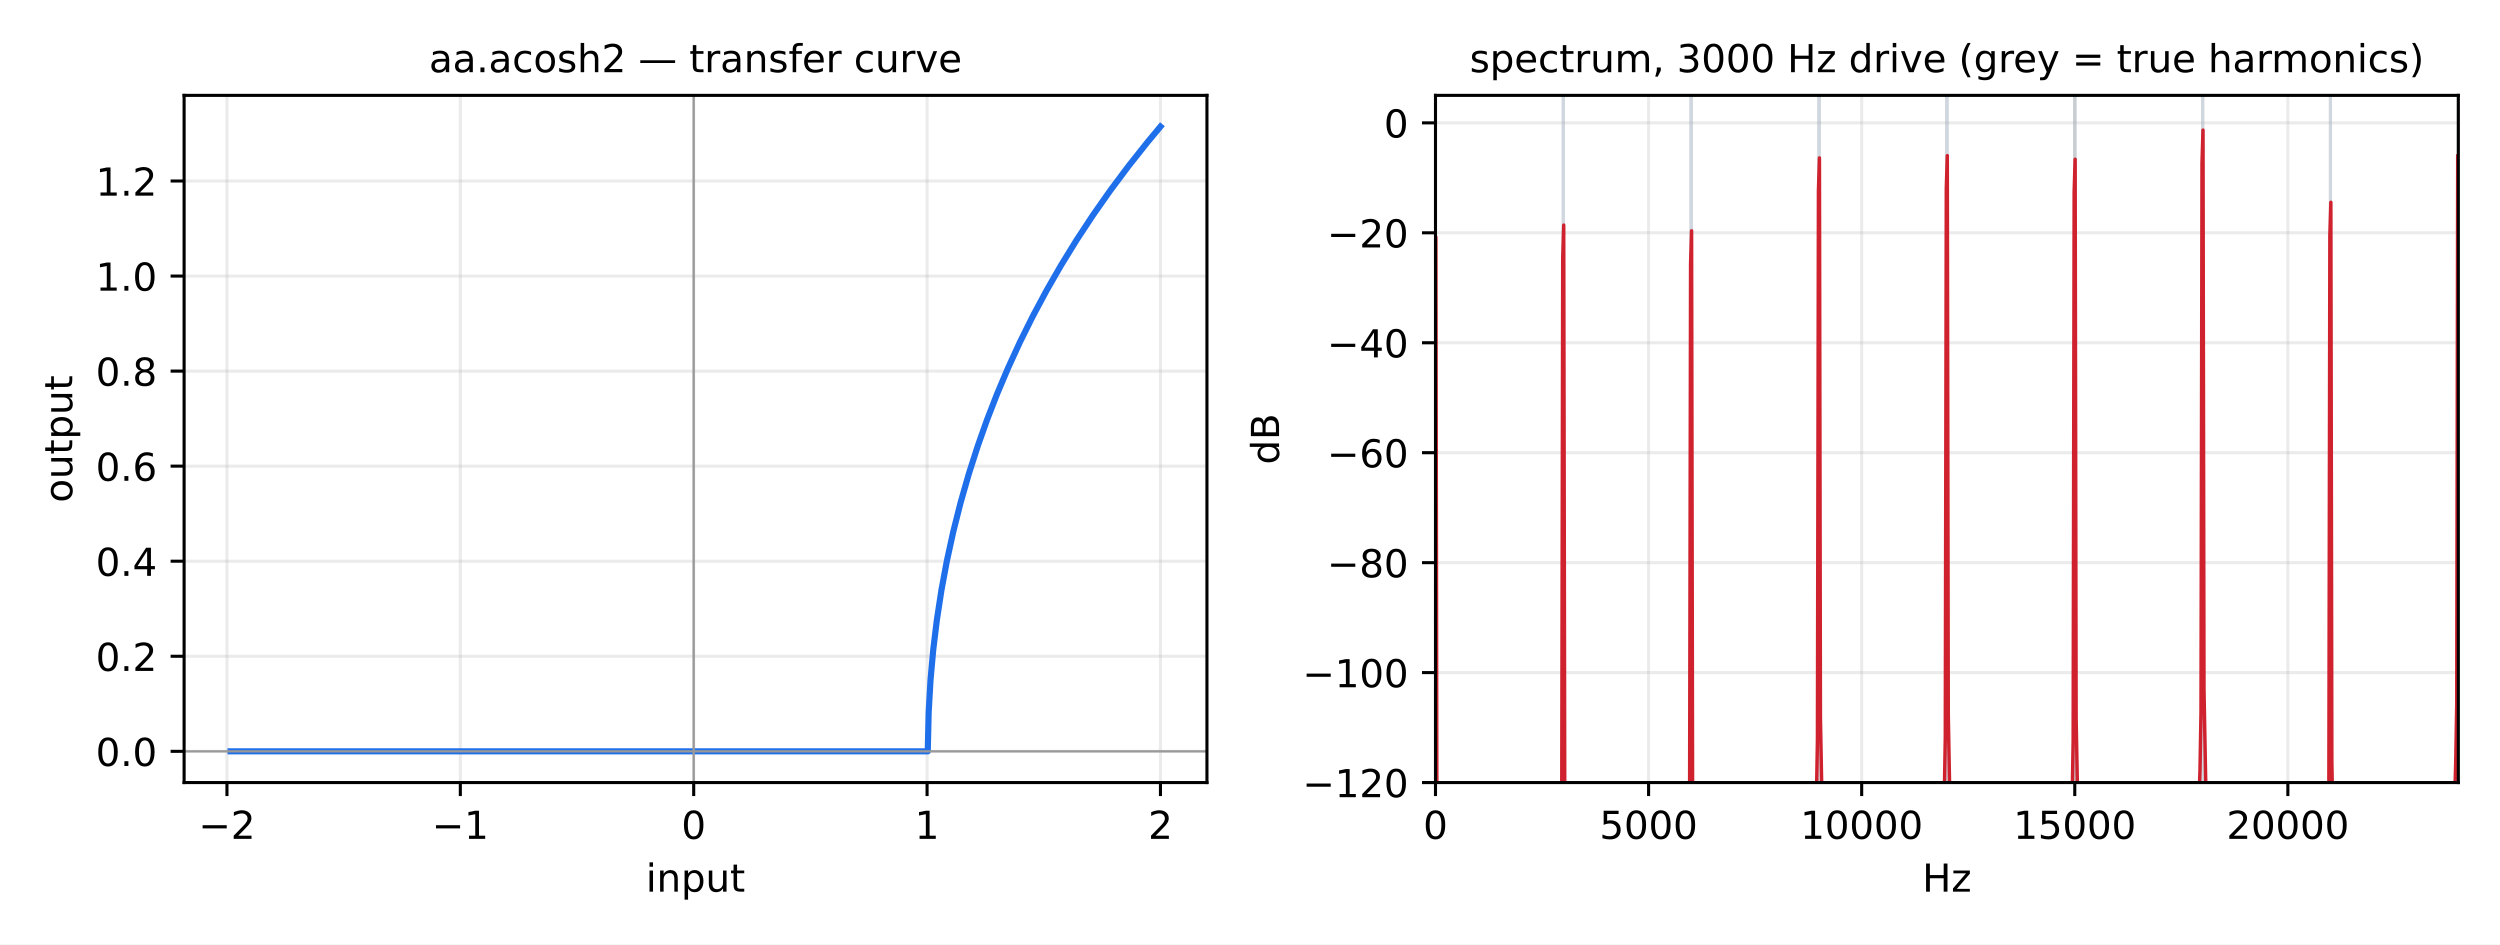
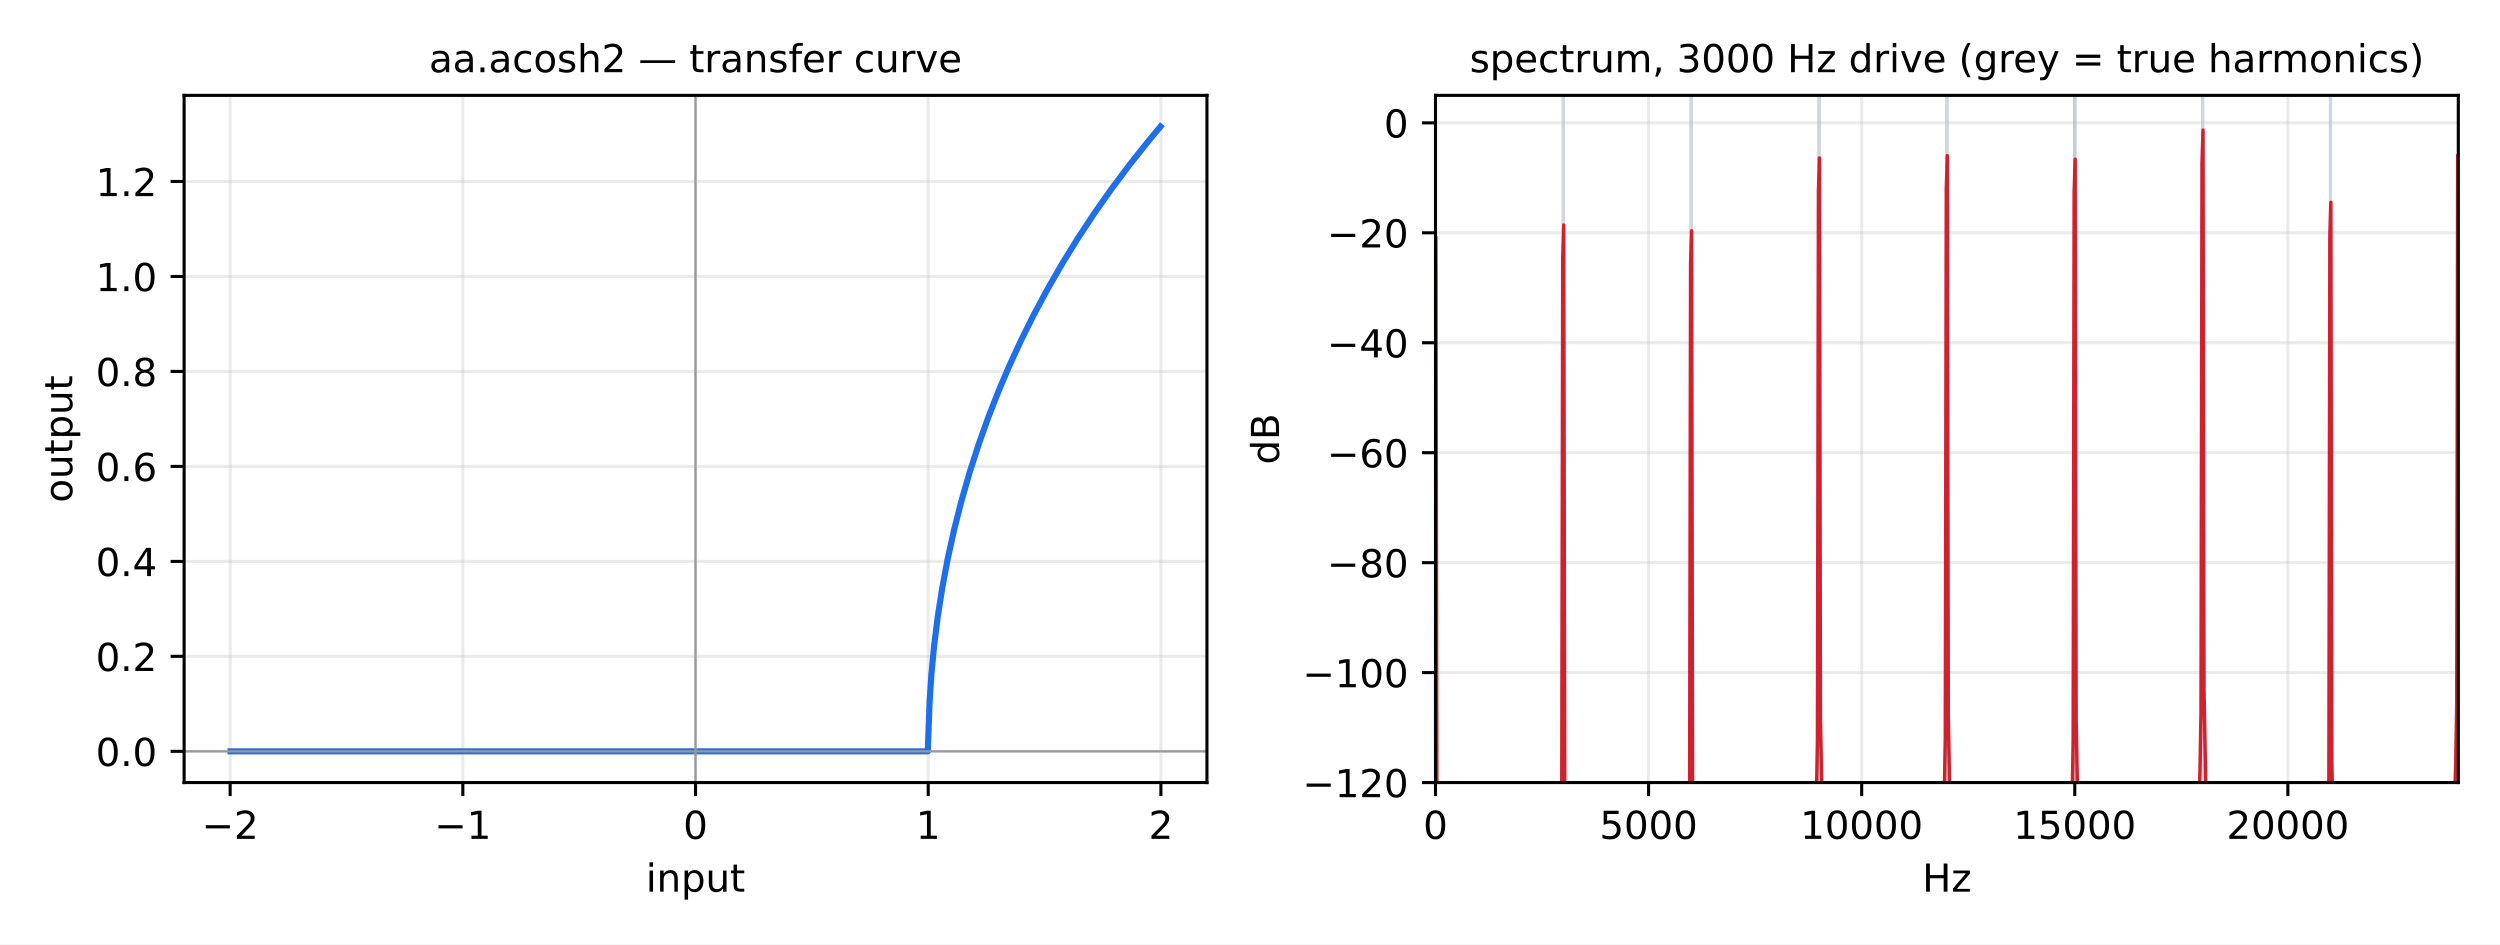
<svg xmlns="http://www.w3.org/2000/svg" xmlns:xlink="http://www.w3.org/1999/xlink" width="648pt" height="244.8pt" viewBox="0 0 648 244.8" version="1.1">
  <defs>
    <style type="text/css">*{stroke-linejoin: round; stroke-linecap: butt}</style>
  </defs>
  <g id="figure_1">
    <g id="patch_1">
      <path d="M 0 244.8  L 648 244.8  L 648 0  L 0 0  z " style="fill: #ffffff" />
    </g>
    <g id="axes_1">
      <g id="patch_2">
        <path d="M 47.72 202.84  L 312.84 202.84  L 312.84 24.72  L 47.72 24.72  z " style="fill: #ffffff" />
      </g>
      <g id="matplotlib.axis_1">
        <g id="xtick_1">
          <g id="line2d_1">
-             <path d="M 58.826 202.84  L 58.826 24.72  " clip-path="url(#pc93902f63e)" style="fill: none; stroke: #b0b0b0; stroke-opacity: 0.25; stroke-width: 0.8; stroke-linecap: square" />
+             <path d="M 59.653 202.84  L 59.653 24.72  " clip-path="url(#p7f37044f86)" style="fill: none; stroke: #b0b0b0; stroke-opacity: 0.25; stroke-width: 0.8; stroke-linecap: square" />
          </g>
          <g id="line2d_2">
            <defs>
-               <path id="mc4ead44c3d" d="M 0 0  L 0 3.5  " style="stroke: #000000; stroke-width: 0.8" />
+               <path id="m9b0799ef05" d="M 0 0  L 0 3.5  " style="stroke: #000000; stroke-width: 0.8" />
            </defs>
            <g>
-               <use xlink:href="#mc4ead44c3d" x="58.826" y="202.84" style="stroke: #000000; stroke-width: 0.8" />
+               <use xlink:href="#m9b0799ef05" x="59.653" y="202.84" style="stroke: #000000; stroke-width: 0.8" />
            </g>
          </g>
          <g id="text_1">
-             <text style="font: 10px 'DejaVu Sans', 'Bitstream Vera Sans', 'Computer Modern Sans Serif', 'Lucida Grande', 'Verdana', 'Geneva', 'Lucid', 'Arial', 'Helvetica', 'Avant Garde', sans-serif; text-anchor: middle" x="58.826" y="217.438" transform="rotate(-0 58.82574 217.4384)">−2</text>
+             <text style="font: 10px 'DejaVu Sans', 'Bitstream Vera Sans', 'Computer Modern Sans Serif', 'Lucida Grande', 'Verdana', 'Geneva', 'Lucid', 'Arial', 'Helvetica', 'Avant Garde', sans-serif; text-anchor: middle" x="59.653" y="217.438" transform="rotate(-0 59.65311 217.4384)">−2</text>
          </g>
        </g>
        <g id="xtick_2">
          <g id="line2d_3">
-             <path d="M 119.317 202.84  L 119.317 24.72  " clip-path="url(#pc93902f63e)" style="fill: none; stroke: #b0b0b0; stroke-opacity: 0.25; stroke-width: 0.8; stroke-linecap: square" />
+             <path d="M 119.967 202.84  L 119.967 24.72  " clip-path="url(#p7f37044f86)" style="fill: none; stroke: #b0b0b0; stroke-opacity: 0.25; stroke-width: 0.8; stroke-linecap: square" />
          </g>
          <g id="line2d_4">
            <g>
-               <use xlink:href="#mc4ead44c3d" x="119.317" y="202.84" style="stroke: #000000; stroke-width: 0.8" />
+               <use xlink:href="#m9b0799ef05" x="119.967" y="202.84" style="stroke: #000000; stroke-width: 0.8" />
            </g>
          </g>
          <g id="text_2">
-             <text style="font: 10px 'DejaVu Sans', 'Bitstream Vera Sans', 'Computer Modern Sans Serif', 'Lucida Grande', 'Verdana', 'Geneva', 'Lucid', 'Arial', 'Helvetica', 'Avant Garde', sans-serif; text-anchor: middle" x="119.317" y="217.438" transform="rotate(-0 119.3166 217.4384)">−1</text>
+             <text style="font: 10px 'DejaVu Sans', 'Bitstream Vera Sans', 'Computer Modern Sans Serif', 'Lucida Grande', 'Verdana', 'Geneva', 'Lucid', 'Arial', 'Helvetica', 'Avant Garde', sans-serif; text-anchor: middle" x="119.967" y="217.438" transform="rotate(-0 119.9666 217.4384)">−1</text>
          </g>
        </g>
        <g id="xtick_3">
          <g id="line2d_5">
-             <path d="M 179.807 202.84  L 179.807 24.72  " clip-path="url(#pc93902f63e)" style="fill: none; stroke: #b0b0b0; stroke-opacity: 0.25; stroke-width: 0.8; stroke-linecap: square" />
+             <path d="M 180.28 202.84  L 180.28 24.72  " clip-path="url(#p7f37044f86)" style="fill: none; stroke: #b0b0b0; stroke-opacity: 0.25; stroke-width: 0.8; stroke-linecap: square" />
          </g>
          <g id="line2d_6">
            <g>
-               <use xlink:href="#mc4ead44c3d" x="179.807" y="202.84" style="stroke: #000000; stroke-width: 0.8" />
+               <use xlink:href="#m9b0799ef05" x="180.28" y="202.84" style="stroke: #000000; stroke-width: 0.8" />
            </g>
          </g>
          <g id="text_3">
-             <text style="font: 10px 'DejaVu Sans', 'Bitstream Vera Sans', 'Computer Modern Sans Serif', 'Lucida Grande', 'Verdana', 'Geneva', 'Lucid', 'Arial', 'Helvetica', 'Avant Garde', sans-serif; text-anchor: middle" x="179.807" y="217.438" transform="rotate(-0 179.8074 217.4384)">0</text>
+             <text style="font: 10px 'DejaVu Sans', 'Bitstream Vera Sans', 'Computer Modern Sans Serif', 'Lucida Grande', 'Verdana', 'Geneva', 'Lucid', 'Arial', 'Helvetica', 'Avant Garde', sans-serif; text-anchor: middle" x="180.28" y="217.438" transform="rotate(-0 180.28 217.4384)">0</text>
          </g>
        </g>
        <g id="xtick_4">
          <g id="line2d_7">
-             <path d="M 240.298 202.84  L 240.298 24.72  " clip-path="url(#pc93902f63e)" style="fill: none; stroke: #b0b0b0; stroke-opacity: 0.25; stroke-width: 0.8; stroke-linecap: square" />
+             <path d="M 240.593 202.84  L 240.593 24.72  " clip-path="url(#p7f37044f86)" style="fill: none; stroke: #b0b0b0; stroke-opacity: 0.25; stroke-width: 0.8; stroke-linecap: square" />
          </g>
          <g id="line2d_8">
            <g>
-               <use xlink:href="#mc4ead44c3d" x="240.298" y="202.84" style="stroke: #000000; stroke-width: 0.8" />
+               <use xlink:href="#m9b0799ef05" x="240.593" y="202.84" style="stroke: #000000; stroke-width: 0.8" />
            </g>
          </g>
          <g id="text_4">
-             <text style="font: 10px 'DejaVu Sans', 'Bitstream Vera Sans', 'Computer Modern Sans Serif', 'Lucida Grande', 'Verdana', 'Geneva', 'Lucid', 'Arial', 'Helvetica', 'Avant Garde', sans-serif; text-anchor: middle" x="240.298" y="217.438" transform="rotate(-0 240.2983 217.4384)">1</text>
+             <text style="font: 10px 'DejaVu Sans', 'Bitstream Vera Sans', 'Computer Modern Sans Serif', 'Lucida Grande', 'Verdana', 'Geneva', 'Lucid', 'Arial', 'Helvetica', 'Avant Garde', sans-serif; text-anchor: middle" x="240.593" y="217.438" transform="rotate(-0 240.5934 217.4384)">1</text>
          </g>
        </g>
        <g id="xtick_5">
          <g id="line2d_9">
-             <path d="M 300.789 202.84  L 300.789 24.72  " clip-path="url(#pc93902f63e)" style="fill: none; stroke: #b0b0b0; stroke-opacity: 0.25; stroke-width: 0.8; stroke-linecap: square" />
+             <path d="M 300.907 202.84  L 300.907 24.72  " clip-path="url(#p7f37044f86)" style="fill: none; stroke: #b0b0b0; stroke-opacity: 0.25; stroke-width: 0.8; stroke-linecap: square" />
          </g>
          <g id="line2d_10">
            <g>
-               <use xlink:href="#mc4ead44c3d" x="300.789" y="202.84" style="stroke: #000000; stroke-width: 0.8" />
+               <use xlink:href="#m9b0799ef05" x="300.907" y="202.84" style="stroke: #000000; stroke-width: 0.8" />
            </g>
          </g>
          <g id="text_5">
-             <text style="font: 10px 'DejaVu Sans', 'Bitstream Vera Sans', 'Computer Modern Sans Serif', 'Lucida Grande', 'Verdana', 'Geneva', 'Lucid', 'Arial', 'Helvetica', 'Avant Garde', sans-serif; text-anchor: middle" x="300.789" y="217.438" transform="rotate(-0 300.7891 217.4384)">2</text>
+             <text style="font: 10px 'DejaVu Sans', 'Bitstream Vera Sans', 'Computer Modern Sans Serif', 'Lucida Grande', 'Verdana', 'Geneva', 'Lucid', 'Arial', 'Helvetica', 'Avant Garde', sans-serif; text-anchor: middle" x="300.907" y="217.438" transform="rotate(-0 300.9069 217.4384)">2</text>
          </g>
        </g>
        <g id="text_6">
          <text style="font: 10px 'DejaVu Sans', 'Bitstream Vera Sans', 'Computer Modern Sans Serif', 'Lucida Grande', 'Verdana', 'Geneva', 'Lucid', 'Arial', 'Helvetica', 'Avant Garde', sans-serif; text-anchor: middle" x="180.28" y="231.117" transform="rotate(-0 180.28 231.1166)">input</text>
        </g>
      </g>
      <g id="matplotlib.axis_2">
        <g id="ytick_1">
          <g id="line2d_11">
-             <path d="M 47.72 194.744  L 312.84 194.744  " clip-path="url(#pc93902f63e)" style="fill: none; stroke: #b0b0b0; stroke-opacity: 0.25; stroke-width: 0.8; stroke-linecap: square" />
+             <path d="M 47.72 194.744  L 312.84 194.744  " clip-path="url(#p7f37044f86)" style="fill: none; stroke: #b0b0b0; stroke-opacity: 0.25; stroke-width: 0.8; stroke-linecap: square" />
          </g>
          <g id="line2d_12">
            <defs>
-               <path id="ma7a5196df1" d="M 0 0  L -3.5 0  " style="stroke: #000000; stroke-width: 0.8" />
+               <path id="m6f7f1fe093" d="M 0 0  L -3.5 0  " style="stroke: #000000; stroke-width: 0.8" />
            </defs>
            <g>
-               <use xlink:href="#ma7a5196df1" x="47.72" y="194.744" style="stroke: #000000; stroke-width: 0.8" />
+               <use xlink:href="#m6f7f1fe093" x="47.72" y="194.744" style="stroke: #000000; stroke-width: 0.8" />
            </g>
          </g>
          <g id="text_7">
            <text style="font: 10px 'DejaVu Sans', 'Bitstream Vera Sans', 'Computer Modern Sans Serif', 'Lucida Grande', 'Verdana', 'Geneva', 'Lucid', 'Arial', 'Helvetica', 'Avant Garde', sans-serif; text-anchor: end" x="40.72" y="198.543" transform="rotate(-0 40.72 198.5429)">0.0</text>
          </g>
        </g>
        <g id="ytick_2">
          <g id="line2d_13">
-             <path d="M 47.72 170.105  L 312.84 170.105  " clip-path="url(#pc93902f63e)" style="fill: none; stroke: #b0b0b0; stroke-opacity: 0.25; stroke-width: 0.8; stroke-linecap: square" />
+             <path d="M 47.72 170.126  L 312.84 170.126  " clip-path="url(#p7f37044f86)" style="fill: none; stroke: #b0b0b0; stroke-opacity: 0.25; stroke-width: 0.8; stroke-linecap: square" />
          </g>
          <g id="line2d_14">
            <g>
-               <use xlink:href="#ma7a5196df1" x="47.72" y="170.105" style="stroke: #000000; stroke-width: 0.8" />
+               <use xlink:href="#m6f7f1fe093" x="47.72" y="170.126" style="stroke: #000000; stroke-width: 0.8" />
            </g>
          </g>
          <g id="text_8">
-             <text style="font: 10px 'DejaVu Sans', 'Bitstream Vera Sans', 'Computer Modern Sans Serif', 'Lucida Grande', 'Verdana', 'Geneva', 'Lucid', 'Arial', 'Helvetica', 'Avant Garde', sans-serif; text-anchor: end" x="40.72" y="173.904" transform="rotate(-0 40.72 173.9042)">0.2</text>
+             <text style="font: 10px 'DejaVu Sans', 'Bitstream Vera Sans', 'Computer Modern Sans Serif', 'Lucida Grande', 'Verdana', 'Geneva', 'Lucid', 'Arial', 'Helvetica', 'Avant Garde', sans-serif; text-anchor: end" x="40.72" y="173.925" transform="rotate(-0 40.72 173.9254)">0.2</text>
          </g>
        </g>
        <g id="ytick_3">
          <g id="line2d_15">
-             <path d="M 47.72 145.466  L 312.84 145.466  " clip-path="url(#pc93902f63e)" style="fill: none; stroke: #b0b0b0; stroke-opacity: 0.25; stroke-width: 0.8; stroke-linecap: square" />
+             <path d="M 47.72 145.509  L 312.84 145.509  " clip-path="url(#p7f37044f86)" style="fill: none; stroke: #b0b0b0; stroke-opacity: 0.25; stroke-width: 0.8; stroke-linecap: square" />
          </g>
          <g id="line2d_16">
            <g>
-               <use xlink:href="#ma7a5196df1" x="47.72" y="145.466" style="stroke: #000000; stroke-width: 0.8" />
+               <use xlink:href="#m6f7f1fe093" x="47.72" y="145.509" style="stroke: #000000; stroke-width: 0.8" />
            </g>
          </g>
          <g id="text_9">
-             <text style="font: 10px 'DejaVu Sans', 'Bitstream Vera Sans', 'Computer Modern Sans Serif', 'Lucida Grande', 'Verdana', 'Geneva', 'Lucid', 'Arial', 'Helvetica', 'Avant Garde', sans-serif; text-anchor: end" x="40.72" y="149.266" transform="rotate(-0 40.72 149.2656)">0.4</text>
+             <text style="font: 10px 'DejaVu Sans', 'Bitstream Vera Sans', 'Computer Modern Sans Serif', 'Lucida Grande', 'Verdana', 'Geneva', 'Lucid', 'Arial', 'Helvetica', 'Avant Garde', sans-serif; text-anchor: end" x="40.72" y="149.308" transform="rotate(-0 40.72 149.3079)">0.4</text>
          </g>
        </g>
        <g id="ytick_4">
          <g id="line2d_17">
-             <path d="M 47.72 120.828  L 312.84 120.828  " clip-path="url(#pc93902f63e)" style="fill: none; stroke: #b0b0b0; stroke-opacity: 0.25; stroke-width: 0.8; stroke-linecap: square" />
+             <path d="M 47.72 120.891  L 312.84 120.891  " clip-path="url(#p7f37044f86)" style="fill: none; stroke: #b0b0b0; stroke-opacity: 0.25; stroke-width: 0.8; stroke-linecap: square" />
          </g>
          <g id="line2d_18">
            <g>
-               <use xlink:href="#ma7a5196df1" x="47.72" y="120.828" style="stroke: #000000; stroke-width: 0.8" />
+               <use xlink:href="#m6f7f1fe093" x="47.72" y="120.891" style="stroke: #000000; stroke-width: 0.8" />
            </g>
          </g>
          <g id="text_10">
-             <text style="font: 10px 'DejaVu Sans', 'Bitstream Vera Sans', 'Computer Modern Sans Serif', 'Lucida Grande', 'Verdana', 'Geneva', 'Lucid', 'Arial', 'Helvetica', 'Avant Garde', sans-serif; text-anchor: end" x="40.72" y="124.627" transform="rotate(-0 40.72 124.6269)">0.6</text>
+             <text style="font: 10px 'DejaVu Sans', 'Bitstream Vera Sans', 'Computer Modern Sans Serif', 'Lucida Grande', 'Verdana', 'Geneva', 'Lucid', 'Arial', 'Helvetica', 'Avant Garde', sans-serif; text-anchor: end" x="40.72" y="124.69" transform="rotate(-0 40.72 124.6904)">0.6</text>
          </g>
        </g>
        <g id="ytick_5">
          <g id="line2d_19">
-             <path d="M 47.72 96.189  L 312.84 96.189  " clip-path="url(#pc93902f63e)" style="fill: none; stroke: #b0b0b0; stroke-opacity: 0.25; stroke-width: 0.8; stroke-linecap: square" />
+             <path d="M 47.72 96.274  L 312.84 96.274  " clip-path="url(#p7f37044f86)" style="fill: none; stroke: #b0b0b0; stroke-opacity: 0.25; stroke-width: 0.8; stroke-linecap: square" />
          </g>
          <g id="line2d_20">
            <g>
-               <use xlink:href="#ma7a5196df1" x="47.72" y="96.189" style="stroke: #000000; stroke-width: 0.8" />
+               <use xlink:href="#m6f7f1fe093" x="47.72" y="96.274" style="stroke: #000000; stroke-width: 0.8" />
            </g>
          </g>
          <g id="text_11">
-             <text style="font: 10px 'DejaVu Sans', 'Bitstream Vera Sans', 'Computer Modern Sans Serif', 'Lucida Grande', 'Verdana', 'Geneva', 'Lucid', 'Arial', 'Helvetica', 'Avant Garde', sans-serif; text-anchor: end" x="40.72" y="99.988" transform="rotate(-0 40.72 99.98827)">0.8</text>
+             <text style="font: 10px 'DejaVu Sans', 'Bitstream Vera Sans', 'Computer Modern Sans Serif', 'Lucida Grande', 'Verdana', 'Geneva', 'Lucid', 'Arial', 'Helvetica', 'Avant Garde', sans-serif; text-anchor: end" x="40.72" y="100.073" transform="rotate(-0 40.72 100.0729)">0.8</text>
          </g>
        </g>
        <g id="ytick_6">
          <g id="line2d_21">
-             <path d="M 47.72 71.55  L 312.84 71.55  " clip-path="url(#pc93902f63e)" style="fill: none; stroke: #b0b0b0; stroke-opacity: 0.25; stroke-width: 0.8; stroke-linecap: square" />
+             <path d="M 47.72 71.656  L 312.84 71.656  " clip-path="url(#p7f37044f86)" style="fill: none; stroke: #b0b0b0; stroke-opacity: 0.25; stroke-width: 0.8; stroke-linecap: square" />
          </g>
          <g id="line2d_22">
            <g>
-               <use xlink:href="#ma7a5196df1" x="47.72" y="71.55" style="stroke: #000000; stroke-width: 0.8" />
+               <use xlink:href="#m6f7f1fe093" x="47.72" y="71.656" style="stroke: #000000; stroke-width: 0.8" />
            </g>
          </g>
          <g id="text_12">
-             <text style="font: 10px 'DejaVu Sans', 'Bitstream Vera Sans', 'Computer Modern Sans Serif', 'Lucida Grande', 'Verdana', 'Geneva', 'Lucid', 'Arial', 'Helvetica', 'Avant Garde', sans-serif; text-anchor: end" x="40.72" y="75.35" transform="rotate(-0 40.72 75.34963)">1.0</text>
+             <text style="font: 10px 'DejaVu Sans', 'Bitstream Vera Sans', 'Computer Modern Sans Serif', 'Lucida Grande', 'Verdana', 'Geneva', 'Lucid', 'Arial', 'Helvetica', 'Avant Garde', sans-serif; text-anchor: end" x="40.72" y="75.455" transform="rotate(-0 40.72 75.45547)">1.0</text>
          </g>
        </g>
        <g id="ytick_7">
          <g id="line2d_23">
-             <path d="M 47.72 46.912  L 312.84 46.912  " clip-path="url(#pc93902f63e)" style="fill: none; stroke: #b0b0b0; stroke-opacity: 0.25; stroke-width: 0.8; stroke-linecap: square" />
+             <path d="M 47.72 47.039  L 312.84 47.039  " clip-path="url(#p7f37044f86)" style="fill: none; stroke: #b0b0b0; stroke-opacity: 0.25; stroke-width: 0.8; stroke-linecap: square" />
          </g>
          <g id="line2d_24">
            <g>
-               <use xlink:href="#ma7a5196df1" x="47.72" y="46.912" style="stroke: #000000; stroke-width: 0.8" />
+               <use xlink:href="#m6f7f1fe093" x="47.72" y="47.039" style="stroke: #000000; stroke-width: 0.8" />
            </g>
          </g>
          <g id="text_13">
-             <text style="font: 10px 'DejaVu Sans', 'Bitstream Vera Sans', 'Computer Modern Sans Serif', 'Lucida Grande', 'Verdana', 'Geneva', 'Lucid', 'Arial', 'Helvetica', 'Avant Garde', sans-serif; text-anchor: end" x="40.72" y="50.711" transform="rotate(-0 40.72 50.71098)">1.2</text>
+             <text style="font: 10px 'DejaVu Sans', 'Bitstream Vera Sans', 'Computer Modern Sans Serif', 'Lucida Grande', 'Verdana', 'Geneva', 'Lucid', 'Arial', 'Helvetica', 'Avant Garde', sans-serif; text-anchor: end" x="40.72" y="50.838" transform="rotate(-0 40.72 50.83799)">1.2</text>
          </g>
        </g>
        <g id="text_14">
          <text style="font: 10px 'DejaVu Sans', 'Bitstream Vera Sans', 'Computer Modern Sans Serif', 'Lucida Grande', 'Verdana', 'Geneva', 'Lucid', 'Arial', 'Helvetica', 'Avant Garde', sans-serif; text-anchor: middle" x="18.737" y="113.78" transform="rotate(-90 18.73719 113.78)">output</text>
        </g>
      </g>
      <g id="line2d_25">
-         <path d="M 59.771 194.744  L 240.475 194.744  L 240.712 184.564  L 241.185 176.298  L 241.895 168.401  L 242.841 160.635  L 244.023 152.948  L 245.442 145.325  L 247.098 137.763  L 248.99 130.263  L 251.119 122.826  L 253.484 115.457  L 255.849 108.793  L 258.451 102.094  L 261.29 95.385  L 264.364 88.686  L 267.676 82.012  L 271.224 75.376  L 275.008 68.788  L 279.029 62.255  L 283.286 55.785  L 287.78 49.381  L 292.511 43.049  L 297.478 36.791  L 300.789 32.816  L 300.789 32.816  " clip-path="url(#pc93902f63e)" style="fill: none; stroke: #1f6feb; stroke-width: 1.6; stroke-linecap: square" />
+         <path d="M 59.771 194.744  L 240.476 194.744  L 240.947 181.993  L 241.418 174.779  L 242.125 167.331  L 243.067 159.818  L 244.245 152.295  L 245.659 144.788  L 247.308 137.313  L 249.193 129.881  L 251.313 122.5  L 253.669 115.177  L 256.261 107.919  L 258.852 101.304  L 261.68 94.67  L 264.742 88.037  L 268.041 81.423  L 271.575 74.841  L 275.344 68.302  L 279.35 61.814  L 283.59 55.384  L 288.067 49.018  L 292.779 42.72  L 297.726 36.494  L 300.789 32.816  L 300.789 32.816  " clip-path="url(#p7f37044f86)" style="fill: none; stroke: #1f6feb; stroke-width: 1.6; stroke-linecap: square" />
      </g>
      <g id="line2d_26">
-         <path d="M 47.72 194.744  L 312.84 194.744  " clip-path="url(#pc93902f63e)" style="fill: none; stroke: #999999; stroke-width: 0.6; stroke-linecap: square" />
+         <path d="M 47.72 194.744  L 312.84 194.744  " clip-path="url(#p7f37044f86)" style="fill: none; stroke: #999999; stroke-width: 0.6; stroke-linecap: square" />
      </g>
      <g id="line2d_27">
-         <path d="M 179.807 202.84  L 179.807 24.72  " clip-path="url(#pc93902f63e)" style="fill: none; stroke: #999999; stroke-width: 0.6; stroke-linecap: square" />
+         <path d="M 180.28 202.84  L 180.28 24.72  " clip-path="url(#p7f37044f86)" style="fill: none; stroke: #999999; stroke-width: 0.6; stroke-linecap: square" />
      </g>
      <g id="patch_3">
        <path d="M 47.72 202.84  L 47.72 24.72  " style="fill: none; stroke: #000000; stroke-width: 0.8; stroke-linejoin: miter; stroke-linecap: square" />
      </g>
      <g id="patch_4">
        <path d="M 312.84 202.84  L 312.84 24.72  " style="fill: none; stroke: #000000; stroke-width: 0.8; stroke-linejoin: miter; stroke-linecap: square" />
      </g>
      <g id="patch_5">
        <path d="M 47.72 202.84  L 312.84 202.84  " style="fill: none; stroke: #000000; stroke-width: 0.8; stroke-linejoin: miter; stroke-linecap: square" />
      </g>
      <g id="patch_6">
        <path d="M 47.72 24.72  L 312.84 24.72  " style="fill: none; stroke: #000000; stroke-width: 0.8; stroke-linejoin: miter; stroke-linecap: square" />
      </g>
      <g id="text_15">
        <text style="font: 10px 'DejaVu Sans', 'Bitstream Vera Sans', 'Computer Modern Sans Serif', 'Lucida Grande', 'Verdana', 'Geneva', 'Lucid', 'Arial', 'Helvetica', 'Avant Garde', sans-serif; text-anchor: middle" x="180.28" y="18.72" transform="rotate(-0 180.28 18.72)">aa.acosh2 — transfer curve</text>
      </g>
    </g>
    <g id="axes_2">
      <g id="patch_7">
        <path d="M 372.08 202.84  L 637.2 202.84  L 637.2 24.72  L 372.08 24.72  z " style="fill: #ffffff" />
      </g>
      <g id="line2d_28">
-         <path d="M 405.22 202.84  L 405.22 24.72  " clip-path="url(#p3b2825b420)" style="fill: none; stroke: #d0d7de; stroke-width: 0.8; stroke-linecap: square" />
+         <path d="M 405.22 202.84  L 405.22 24.72  " clip-path="url(#pcc342da2fd)" style="fill: none; stroke: #d0d7de; stroke-width: 0.8; stroke-linecap: square" />
      </g>
      <g id="line2d_29">
-         <path d="M 438.36 202.84  L 438.36 24.72  " clip-path="url(#p3b2825b420)" style="fill: none; stroke: #d0d7de; stroke-width: 0.8; stroke-linecap: square" />
+         <path d="M 438.36 202.84  L 438.36 24.72  " clip-path="url(#pcc342da2fd)" style="fill: none; stroke: #d0d7de; stroke-width: 0.8; stroke-linecap: square" />
      </g>
      <g id="line2d_30">
-         <path d="M 471.5 202.84  L 471.5 24.72  " clip-path="url(#p3b2825b420)" style="fill: none; stroke: #d0d7de; stroke-width: 0.8; stroke-linecap: square" />
+         <path d="M 471.5 202.84  L 471.5 24.72  " clip-path="url(#pcc342da2fd)" style="fill: none; stroke: #d0d7de; stroke-width: 0.8; stroke-linecap: square" />
      </g>
      <g id="line2d_31">
-         <path d="M 504.64 202.84  L 504.64 24.72  " clip-path="url(#p3b2825b420)" style="fill: none; stroke: #d0d7de; stroke-width: 0.8; stroke-linecap: square" />
+         <path d="M 504.64 202.84  L 504.64 24.72  " clip-path="url(#pcc342da2fd)" style="fill: none; stroke: #d0d7de; stroke-width: 0.8; stroke-linecap: square" />
      </g>
      <g id="line2d_32">
-         <path d="M 537.78 202.84  L 537.78 24.72  " clip-path="url(#p3b2825b420)" style="fill: none; stroke: #d0d7de; stroke-width: 0.8; stroke-linecap: square" />
+         <path d="M 537.78 202.84  L 537.78 24.72  " clip-path="url(#pcc342da2fd)" style="fill: none; stroke: #d0d7de; stroke-width: 0.8; stroke-linecap: square" />
      </g>
      <g id="line2d_33">
-         <path d="M 570.92 202.84  L 570.92 24.72  " clip-path="url(#p3b2825b420)" style="fill: none; stroke: #d0d7de; stroke-width: 0.8; stroke-linecap: square" />
+         <path d="M 570.92 202.84  L 570.92 24.72  " clip-path="url(#pcc342da2fd)" style="fill: none; stroke: #d0d7de; stroke-width: 0.8; stroke-linecap: square" />
      </g>
      <g id="line2d_34">
-         <path d="M 604.06 202.84  L 604.06 24.72  " clip-path="url(#p3b2825b420)" style="fill: none; stroke: #d0d7de; stroke-width: 0.8; stroke-linecap: square" />
+         <path d="M 604.06 202.84  L 604.06 24.72  " clip-path="url(#pcc342da2fd)" style="fill: none; stroke: #d0d7de; stroke-width: 0.8; stroke-linecap: square" />
      </g>
      <g id="line2d_35">
-         <path d="M 637.2 202.84  L 637.2 24.72  " clip-path="url(#p3b2825b420)" style="fill: none; stroke: #d0d7de; stroke-width: 0.8; stroke-linecap: square" />
+         <path d="M 637.2 202.84  L 637.2 24.72  " clip-path="url(#pcc342da2fd)" style="fill: none; stroke: #d0d7de; stroke-width: 0.8; stroke-linecap: square" />
      </g>
      <g id="line2d_36">
-         <path d="M 604.06 202.84  L 604.06 24.72  " clip-path="url(#p3b2825b420)" style="fill: none; stroke: #d0d7de; stroke-width: 0.8; stroke-linecap: square" />
+         <path d="M 604.06 202.84  L 604.06 24.72  " clip-path="url(#pcc342da2fd)" style="fill: none; stroke: #d0d7de; stroke-width: 0.8; stroke-linecap: square" />
      </g>
      <g id="line2d_37">
-         <path d="M 570.92 202.84  L 570.92 24.72  " clip-path="url(#p3b2825b420)" style="fill: none; stroke: #d0d7de; stroke-width: 0.8; stroke-linecap: square" />
+         <path d="M 570.92 202.84  L 570.92 24.72  " clip-path="url(#pcc342da2fd)" style="fill: none; stroke: #d0d7de; stroke-width: 0.8; stroke-linecap: square" />
      </g>
      <g id="line2d_38">
-         <path d="M 537.78 202.84  L 537.78 24.72  " clip-path="url(#p3b2825b420)" style="fill: none; stroke: #d0d7de; stroke-width: 0.8; stroke-linecap: square" />
+         <path d="M 537.78 202.84  L 537.78 24.72  " clip-path="url(#pcc342da2fd)" style="fill: none; stroke: #d0d7de; stroke-width: 0.8; stroke-linecap: square" />
      </g>
      <g id="line2d_39">
-         <path d="M 504.64 202.84  L 504.64 24.72  " clip-path="url(#p3b2825b420)" style="fill: none; stroke: #d0d7de; stroke-width: 0.8; stroke-linecap: square" />
+         <path d="M 504.64 202.84  L 504.64 24.72  " clip-path="url(#pcc342da2fd)" style="fill: none; stroke: #d0d7de; stroke-width: 0.8; stroke-linecap: square" />
      </g>
      <g id="line2d_40">
-         <path d="M 471.5 202.84  L 471.5 24.72  " clip-path="url(#p3b2825b420)" style="fill: none; stroke: #d0d7de; stroke-width: 0.8; stroke-linecap: square" />
+         <path d="M 471.5 202.84  L 471.5 24.72  " clip-path="url(#pcc342da2fd)" style="fill: none; stroke: #d0d7de; stroke-width: 0.8; stroke-linecap: square" />
      </g>
      <g id="line2d_41">
-         <path d="M 438.36 202.84  L 438.36 24.72  " clip-path="url(#p3b2825b420)" style="fill: none; stroke: #d0d7de; stroke-width: 0.8; stroke-linecap: square" />
+         <path d="M 438.36 202.84  L 438.36 24.72  " clip-path="url(#pcc342da2fd)" style="fill: none; stroke: #d0d7de; stroke-width: 0.8; stroke-linecap: square" />
      </g>
      <g id="line2d_42">
-         <path d="M 405.22 202.84  L 405.22 24.72  " clip-path="url(#p3b2825b420)" style="fill: none; stroke: #d0d7de; stroke-width: 0.8; stroke-linecap: square" />
+         <path d="M 405.22 202.84  L 405.22 24.72  " clip-path="url(#pcc342da2fd)" style="fill: none; stroke: #d0d7de; stroke-width: 0.8; stroke-linecap: square" />
      </g>
      <g id="line2d_43">
-         <path d="M 405.22 202.84  L 405.22 24.72  " clip-path="url(#p3b2825b420)" style="fill: none; stroke: #d0d7de; stroke-width: 0.8; stroke-linecap: square" />
+         <path d="M 405.22 202.84  L 405.22 24.72  " clip-path="url(#pcc342da2fd)" style="fill: none; stroke: #d0d7de; stroke-width: 0.8; stroke-linecap: square" />
      </g>
      <g id="line2d_44">
-         <path d="M 438.36 202.84  L 438.36 24.72  " clip-path="url(#p3b2825b420)" style="fill: none; stroke: #d0d7de; stroke-width: 0.8; stroke-linecap: square" />
+         <path d="M 438.36 202.84  L 438.36 24.72  " clip-path="url(#pcc342da2fd)" style="fill: none; stroke: #d0d7de; stroke-width: 0.8; stroke-linecap: square" />
      </g>
      <g id="line2d_45">
-         <path d="M 471.5 202.84  L 471.5 24.72  " clip-path="url(#p3b2825b420)" style="fill: none; stroke: #d0d7de; stroke-width: 0.8; stroke-linecap: square" />
+         <path d="M 471.5 202.84  L 471.5 24.72  " clip-path="url(#pcc342da2fd)" style="fill: none; stroke: #d0d7de; stroke-width: 0.8; stroke-linecap: square" />
      </g>
      <g id="line2d_46">
-         <path d="M 504.64 202.84  L 504.64 24.72  " clip-path="url(#p3b2825b420)" style="fill: none; stroke: #d0d7de; stroke-width: 0.8; stroke-linecap: square" />
+         <path d="M 504.64 202.84  L 504.64 24.72  " clip-path="url(#pcc342da2fd)" style="fill: none; stroke: #d0d7de; stroke-width: 0.8; stroke-linecap: square" />
      </g>
      <g id="line2d_47">
-         <path d="M 537.78 202.84  L 537.78 24.72  " clip-path="url(#p3b2825b420)" style="fill: none; stroke: #d0d7de; stroke-width: 0.8; stroke-linecap: square" />
+         <path d="M 537.78 202.84  L 537.78 24.72  " clip-path="url(#pcc342da2fd)" style="fill: none; stroke: #d0d7de; stroke-width: 0.8; stroke-linecap: square" />
      </g>
      <g id="line2d_48">
-         <path d="M 570.92 202.84  L 570.92 24.72  " clip-path="url(#p3b2825b420)" style="fill: none; stroke: #d0d7de; stroke-width: 0.8; stroke-linecap: square" />
+         <path d="M 570.92 202.84  L 570.92 24.72  " clip-path="url(#pcc342da2fd)" style="fill: none; stroke: #d0d7de; stroke-width: 0.8; stroke-linecap: square" />
      </g>
      <g id="line2d_49">
-         <path d="M 604.06 202.84  L 604.06 24.72  " clip-path="url(#p3b2825b420)" style="fill: none; stroke: #d0d7de; stroke-width: 0.8; stroke-linecap: square" />
+         <path d="M 604.06 202.84  L 604.06 24.72  " clip-path="url(#pcc342da2fd)" style="fill: none; stroke: #d0d7de; stroke-width: 0.8; stroke-linecap: square" />
      </g>
      <g id="line2d_50">
-         <path d="M 637.2 202.84  L 637.2 24.72  " clip-path="url(#p3b2825b420)" style="fill: none; stroke: #d0d7de; stroke-width: 0.8; stroke-linecap: square" />
+         <path d="M 637.2 202.84  L 637.2 24.72  " clip-path="url(#pcc342da2fd)" style="fill: none; stroke: #d0d7de; stroke-width: 0.8; stroke-linecap: square" />
      </g>
      <g id="matplotlib.axis_3">
        <g id="xtick_6">
          <g id="line2d_51">
-             <path d="M 372.08 202.84  L 372.08 24.72  " clip-path="url(#p3b2825b420)" style="fill: none; stroke: #b0b0b0; stroke-opacity: 0.25; stroke-width: 0.8; stroke-linecap: square" />
+             <path d="M 372.08 202.84  L 372.08 24.72  " clip-path="url(#pcc342da2fd)" style="fill: none; stroke: #b0b0b0; stroke-opacity: 0.25; stroke-width: 0.8; stroke-linecap: square" />
          </g>
          <g id="line2d_52">
            <g>
-               <use xlink:href="#mc4ead44c3d" x="372.08" y="202.84" style="stroke: #000000; stroke-width: 0.8" />
+               <use xlink:href="#m9b0799ef05" x="372.08" y="202.84" style="stroke: #000000; stroke-width: 0.8" />
            </g>
          </g>
          <g id="text_16">
            <text style="font: 10px 'DejaVu Sans', 'Bitstream Vera Sans', 'Computer Modern Sans Serif', 'Lucida Grande', 'Verdana', 'Geneva', 'Lucid', 'Arial', 'Helvetica', 'Avant Garde', sans-serif; text-anchor: middle" x="372.08" y="217.438" transform="rotate(-0 372.08 217.4384)">0</text>
          </g>
        </g>
        <g id="xtick_7">
          <g id="line2d_53">
-             <path d="M 427.313 202.84  L 427.313 24.72  " clip-path="url(#p3b2825b420)" style="fill: none; stroke: #b0b0b0; stroke-opacity: 0.25; stroke-width: 0.8; stroke-linecap: square" />
+             <path d="M 427.313 202.84  L 427.313 24.72  " clip-path="url(#pcc342da2fd)" style="fill: none; stroke: #b0b0b0; stroke-opacity: 0.25; stroke-width: 0.8; stroke-linecap: square" />
          </g>
          <g id="line2d_54">
            <g>
-               <use xlink:href="#mc4ead44c3d" x="427.313" y="202.84" style="stroke: #000000; stroke-width: 0.8" />
+               <use xlink:href="#m9b0799ef05" x="427.313" y="202.84" style="stroke: #000000; stroke-width: 0.8" />
            </g>
          </g>
          <g id="text_17">
            <text style="font: 10px 'DejaVu Sans', 'Bitstream Vera Sans', 'Computer Modern Sans Serif', 'Lucida Grande', 'Verdana', 'Geneva', 'Lucid', 'Arial', 'Helvetica', 'Avant Garde', sans-serif; text-anchor: middle" x="427.313" y="217.438" transform="rotate(-0 427.3133 217.4384)">5000</text>
          </g>
        </g>
        <g id="xtick_8">
          <g id="line2d_55">
-             <path d="M 482.547 202.84  L 482.547 24.72  " clip-path="url(#p3b2825b420)" style="fill: none; stroke: #b0b0b0; stroke-opacity: 0.25; stroke-width: 0.8; stroke-linecap: square" />
+             <path d="M 482.547 202.84  L 482.547 24.72  " clip-path="url(#pcc342da2fd)" style="fill: none; stroke: #b0b0b0; stroke-opacity: 0.25; stroke-width: 0.8; stroke-linecap: square" />
          </g>
          <g id="line2d_56">
            <g>
-               <use xlink:href="#mc4ead44c3d" x="482.547" y="202.84" style="stroke: #000000; stroke-width: 0.8" />
+               <use xlink:href="#m9b0799ef05" x="482.547" y="202.84" style="stroke: #000000; stroke-width: 0.8" />
            </g>
          </g>
          <g id="text_18">
            <text style="font: 10px 'DejaVu Sans', 'Bitstream Vera Sans', 'Computer Modern Sans Serif', 'Lucida Grande', 'Verdana', 'Geneva', 'Lucid', 'Arial', 'Helvetica', 'Avant Garde', sans-serif; text-anchor: middle" x="482.547" y="217.438" transform="rotate(-0 482.5467 217.4384)">10000</text>
          </g>
        </g>
        <g id="xtick_9">
          <g id="line2d_57">
-             <path d="M 537.78 202.84  L 537.78 24.72  " clip-path="url(#p3b2825b420)" style="fill: none; stroke: #b0b0b0; stroke-opacity: 0.25; stroke-width: 0.8; stroke-linecap: square" />
+             <path d="M 537.78 202.84  L 537.78 24.72  " clip-path="url(#pcc342da2fd)" style="fill: none; stroke: #b0b0b0; stroke-opacity: 0.25; stroke-width: 0.8; stroke-linecap: square" />
          </g>
          <g id="line2d_58">
            <g>
-               <use xlink:href="#mc4ead44c3d" x="537.78" y="202.84" style="stroke: #000000; stroke-width: 0.8" />
+               <use xlink:href="#m9b0799ef05" x="537.78" y="202.84" style="stroke: #000000; stroke-width: 0.8" />
            </g>
          </g>
          <g id="text_19">
            <text style="font: 10px 'DejaVu Sans', 'Bitstream Vera Sans', 'Computer Modern Sans Serif', 'Lucida Grande', 'Verdana', 'Geneva', 'Lucid', 'Arial', 'Helvetica', 'Avant Garde', sans-serif; text-anchor: middle" x="537.78" y="217.438" transform="rotate(-0 537.78 217.4384)">15000</text>
          </g>
        </g>
        <g id="xtick_10">
          <g id="line2d_59">
-             <path d="M 593.013 202.84  L 593.013 24.72  " clip-path="url(#p3b2825b420)" style="fill: none; stroke: #b0b0b0; stroke-opacity: 0.25; stroke-width: 0.8; stroke-linecap: square" />
+             <path d="M 593.013 202.84  L 593.013 24.72  " clip-path="url(#pcc342da2fd)" style="fill: none; stroke: #b0b0b0; stroke-opacity: 0.25; stroke-width: 0.8; stroke-linecap: square" />
          </g>
          <g id="line2d_60">
            <g>
-               <use xlink:href="#mc4ead44c3d" x="593.013" y="202.84" style="stroke: #000000; stroke-width: 0.8" />
+               <use xlink:href="#m9b0799ef05" x="593.013" y="202.84" style="stroke: #000000; stroke-width: 0.8" />
            </g>
          </g>
          <g id="text_20">
            <text style="font: 10px 'DejaVu Sans', 'Bitstream Vera Sans', 'Computer Modern Sans Serif', 'Lucida Grande', 'Verdana', 'Geneva', 'Lucid', 'Arial', 'Helvetica', 'Avant Garde', sans-serif; text-anchor: middle" x="593.013" y="217.438" transform="rotate(-0 593.0133 217.4384)">20000</text>
          </g>
        </g>
        <g id="text_21">
          <text style="font: 10px 'DejaVu Sans', 'Bitstream Vera Sans', 'Computer Modern Sans Serif', 'Lucida Grande', 'Verdana', 'Geneva', 'Lucid', 'Arial', 'Helvetica', 'Avant Garde', sans-serif; text-anchor: middle" x="504.64" y="231.117" transform="rotate(-0 504.64 231.1166)">Hz</text>
        </g>
      </g>
      <g id="matplotlib.axis_4">
        <g id="ytick_8">
          <g id="line2d_61">
-             <path d="M 372.08 202.84  L 637.2 202.84  " clip-path="url(#p3b2825b420)" style="fill: none; stroke: #b0b0b0; stroke-opacity: 0.25; stroke-width: 0.8; stroke-linecap: square" />
+             <path d="M 372.08 202.84  L 637.2 202.84  " clip-path="url(#pcc342da2fd)" style="fill: none; stroke: #b0b0b0; stroke-opacity: 0.25; stroke-width: 0.8; stroke-linecap: square" />
          </g>
          <g id="line2d_62">
            <g>
-               <use xlink:href="#ma7a5196df1" x="372.08" y="202.84" style="stroke: #000000; stroke-width: 0.8" />
+               <use xlink:href="#m6f7f1fe093" x="372.08" y="202.84" style="stroke: #000000; stroke-width: 0.8" />
            </g>
          </g>
          <g id="text_22">
            <text style="font: 10px 'DejaVu Sans', 'Bitstream Vera Sans', 'Computer Modern Sans Serif', 'Lucida Grande', 'Verdana', 'Geneva', 'Lucid', 'Arial', 'Helvetica', 'Avant Garde', sans-serif; text-anchor: end" x="365.08" y="206.639" transform="rotate(-0 365.08 206.6392)">−120</text>
          </g>
        </g>
        <g id="ytick_9">
          <g id="line2d_63">
-             <path d="M 372.08 174.341  L 637.2 174.341  " clip-path="url(#p3b2825b420)" style="fill: none; stroke: #b0b0b0; stroke-opacity: 0.25; stroke-width: 0.8; stroke-linecap: square" />
+             <path d="M 372.08 174.341  L 637.2 174.341  " clip-path="url(#pcc342da2fd)" style="fill: none; stroke: #b0b0b0; stroke-opacity: 0.25; stroke-width: 0.8; stroke-linecap: square" />
          </g>
          <g id="line2d_64">
            <g>
-               <use xlink:href="#ma7a5196df1" x="372.08" y="174.341" style="stroke: #000000; stroke-width: 0.8" />
+               <use xlink:href="#m6f7f1fe093" x="372.08" y="174.341" style="stroke: #000000; stroke-width: 0.8" />
            </g>
          </g>
          <g id="text_23">
            <text style="font: 10px 'DejaVu Sans', 'Bitstream Vera Sans', 'Computer Modern Sans Serif', 'Lucida Grande', 'Verdana', 'Geneva', 'Lucid', 'Arial', 'Helvetica', 'Avant Garde', sans-serif; text-anchor: end" x="365.08" y="178.14" transform="rotate(-0 365.08 178.14)">−100</text>
          </g>
        </g>
        <g id="ytick_10">
          <g id="line2d_65">
-             <path d="M 372.08 145.842  L 637.2 145.842  " clip-path="url(#p3b2825b420)" style="fill: none; stroke: #b0b0b0; stroke-opacity: 0.25; stroke-width: 0.8; stroke-linecap: square" />
+             <path d="M 372.08 145.842  L 637.2 145.842  " clip-path="url(#pcc342da2fd)" style="fill: none; stroke: #b0b0b0; stroke-opacity: 0.25; stroke-width: 0.8; stroke-linecap: square" />
          </g>
          <g id="line2d_66">
            <g>
-               <use xlink:href="#ma7a5196df1" x="372.08" y="145.842" style="stroke: #000000; stroke-width: 0.8" />
+               <use xlink:href="#m6f7f1fe093" x="372.08" y="145.842" style="stroke: #000000; stroke-width: 0.8" />
            </g>
          </g>
          <g id="text_24">
            <text style="font: 10px 'DejaVu Sans', 'Bitstream Vera Sans', 'Computer Modern Sans Serif', 'Lucida Grande', 'Verdana', 'Geneva', 'Lucid', 'Arial', 'Helvetica', 'Avant Garde', sans-serif; text-anchor: end" x="365.08" y="149.641" transform="rotate(-0 365.08 149.6408)">−80</text>
          </g>
        </g>
        <g id="ytick_11">
          <g id="line2d_67">
-             <path d="M 372.08 117.342  L 637.2 117.342  " clip-path="url(#p3b2825b420)" style="fill: none; stroke: #b0b0b0; stroke-opacity: 0.25; stroke-width: 0.8; stroke-linecap: square" />
+             <path d="M 372.08 117.342  L 637.2 117.342  " clip-path="url(#pcc342da2fd)" style="fill: none; stroke: #b0b0b0; stroke-opacity: 0.25; stroke-width: 0.8; stroke-linecap: square" />
          </g>
          <g id="line2d_68">
            <g>
-               <use xlink:href="#ma7a5196df1" x="372.08" y="117.342" style="stroke: #000000; stroke-width: 0.8" />
+               <use xlink:href="#m6f7f1fe093" x="372.08" y="117.342" style="stroke: #000000; stroke-width: 0.8" />
            </g>
          </g>
          <g id="text_25">
            <text style="font: 10px 'DejaVu Sans', 'Bitstream Vera Sans', 'Computer Modern Sans Serif', 'Lucida Grande', 'Verdana', 'Geneva', 'Lucid', 'Arial', 'Helvetica', 'Avant Garde', sans-serif; text-anchor: end" x="365.08" y="121.142" transform="rotate(-0 365.08 121.1416)">−60</text>
          </g>
        </g>
        <g id="ytick_12">
          <g id="line2d_69">
-             <path d="M 372.08 88.843  L 637.2 88.843  " clip-path="url(#p3b2825b420)" style="fill: none; stroke: #b0b0b0; stroke-opacity: 0.25; stroke-width: 0.8; stroke-linecap: square" />
+             <path d="M 372.08 88.843  L 637.2 88.843  " clip-path="url(#pcc342da2fd)" style="fill: none; stroke: #b0b0b0; stroke-opacity: 0.25; stroke-width: 0.8; stroke-linecap: square" />
          </g>
          <g id="line2d_70">
            <g>
-               <use xlink:href="#ma7a5196df1" x="372.08" y="88.843" style="stroke: #000000; stroke-width: 0.8" />
+               <use xlink:href="#m6f7f1fe093" x="372.08" y="88.843" style="stroke: #000000; stroke-width: 0.8" />
            </g>
          </g>
          <g id="text_26">
            <text style="font: 10px 'DejaVu Sans', 'Bitstream Vera Sans', 'Computer Modern Sans Serif', 'Lucida Grande', 'Verdana', 'Geneva', 'Lucid', 'Arial', 'Helvetica', 'Avant Garde', sans-serif; text-anchor: end" x="365.08" y="92.642" transform="rotate(-0 365.08 92.64242)">−40</text>
          </g>
        </g>
        <g id="ytick_13">
          <g id="line2d_71">
-             <path d="M 372.08 60.344  L 637.2 60.344  " clip-path="url(#p3b2825b420)" style="fill: none; stroke: #b0b0b0; stroke-opacity: 0.25; stroke-width: 0.8; stroke-linecap: square" />
+             <path d="M 372.08 60.344  L 637.2 60.344  " clip-path="url(#pcc342da2fd)" style="fill: none; stroke: #b0b0b0; stroke-opacity: 0.25; stroke-width: 0.8; stroke-linecap: square" />
          </g>
          <g id="line2d_72">
            <g>
-               <use xlink:href="#ma7a5196df1" x="372.08" y="60.344" style="stroke: #000000; stroke-width: 0.8" />
+               <use xlink:href="#m6f7f1fe093" x="372.08" y="60.344" style="stroke: #000000; stroke-width: 0.8" />
            </g>
          </g>
          <g id="text_27">
            <text style="font: 10px 'DejaVu Sans', 'Bitstream Vera Sans', 'Computer Modern Sans Serif', 'Lucida Grande', 'Verdana', 'Geneva', 'Lucid', 'Arial', 'Helvetica', 'Avant Garde', sans-serif; text-anchor: end" x="365.08" y="64.143" transform="rotate(-0 365.08 64.14322)">−20</text>
          </g>
        </g>
        <g id="ytick_14">
          <g id="line2d_73">
-             <path d="M 372.08 31.845  L 637.2 31.845  " clip-path="url(#p3b2825b420)" style="fill: none; stroke: #b0b0b0; stroke-opacity: 0.25; stroke-width: 0.8; stroke-linecap: square" />
+             <path d="M 372.08 31.845  L 637.2 31.845  " clip-path="url(#pcc342da2fd)" style="fill: none; stroke: #b0b0b0; stroke-opacity: 0.25; stroke-width: 0.8; stroke-linecap: square" />
          </g>
          <g id="line2d_74">
            <g>
-               <use xlink:href="#ma7a5196df1" x="372.08" y="31.845" style="stroke: #000000; stroke-width: 0.8" />
+               <use xlink:href="#m6f7f1fe093" x="372.08" y="31.845" style="stroke: #000000; stroke-width: 0.8" />
            </g>
          </g>
          <g id="text_28">
            <text style="font: 10px 'DejaVu Sans', 'Bitstream Vera Sans', 'Computer Modern Sans Serif', 'Lucida Grande', 'Verdana', 'Geneva', 'Lucid', 'Arial', 'Helvetica', 'Avant Garde', sans-serif; text-anchor: end" x="365.08" y="35.644" transform="rotate(-0 365.08 35.64402)">0</text>
          </g>
        </g>
        <g id="text_29">
          <text style="font: 10px 'DejaVu Sans', 'Bitstream Vera Sans', 'Computer Modern Sans Serif', 'Lucida Grande', 'Verdana', 'Geneva', 'Lucid', 'Arial', 'Helvetica', 'Avant Garde', sans-serif; text-anchor: middle" x="331.533" y="113.78" transform="rotate(-90 331.5331 113.78)">dB</text>
        </g>
      </g>
      <g id="line2d_75">
-         <path d="M 372.177 61.687  L 372.436 206.727  L 372.954 234.622  L 373.401 245.8  M 403.728 245.8  L 404.023 239.959  L 404.54 224.104  L 404.799 209.202  L 405.058 66.92  L 405.317 58.344  L 405.576 203.385  L 406.094 231.294  L 406.715 245.8  M 436.945 245.8  L 437.421 234.753  L 437.68 225.58  L 437.939 210.684  L 438.198 68.405  L 438.457 59.828  L 438.716 204.868  L 439.234 232.759  L 439.773 245.8  M 468.593 245.8  L 469.267 239.024  L 469.785 232.135  L 470.303 222.559  L 470.82 206.7  L 471.079 191.797  L 471.338 49.515  L 471.597 40.938  L 471.856 185.979  L 472.374 213.891  L 472.892 226.598  L 473.668 238.27  L 474.403 245.8  M 501.664 245.8  L 502.407 238.41  L 502.925 231.526  L 503.443 221.955  L 503.96 206.101  L 504.219 191.199  L 504.478 48.917  L 504.737 40.34  L 504.996 185.382  L 505.514 213.289  L 506.032 225.987  L 506.808 237.633  L 507.62 245.8  M 534.91 245.8  L 535.547 239.36  L 536.065 232.475  L 536.583 222.902  L 537.1 207.044  L 537.359 192.142  L 537.618 49.859  L 537.877 41.282  L 538.136 186.324  L 538.654 214.235  L 539.172 226.943  L 539.948 238.618  L 540.644 245.8  M 567.067 245.8  L 567.651 241.611  L 568.428 234.64  L 569.205 224.916  L 569.723 215.343  L 570.24 199.487  L 570.499 184.585  L 570.758 42.303  L 571.017 33.726  L 571.276 178.768  L 571.794 206.676  L 572.312 219.378  L 573.088 231.034  L 573.865 238.925  L 574.779 245.8  M 602.191 245.8  L 602.604 239.297  L 603.121 227.384  L 603.38 218.201  L 603.639 203.299  L 603.898 61.017  L 604.157 52.44  L 604.416 197.482  L 604.934 225.393  L 605.452 238.104  L 605.924 245.8  M 633.05 245.8  L 633.672 241.671  L 634.449 235.303  L 635.226 226.716  L 635.744 218.709  L 636.261 206.79  L 636.52 197.606  L 636.779 182.704  L 637.038 40.422  L 637.038 40.422  " clip-path="url(#p3b2825b420)" style="fill: none; stroke: #cf222e; stroke-width: 0.9; stroke-linecap: square" />
+         <path d="M 372.177 61.687  L 372.436 206.727  L 372.954 234.622  L 373.401 245.8  M 403.728 245.8  L 404.023 239.959  L 404.54 224.104  L 404.799 209.202  L 405.058 66.92  L 405.317 58.344  L 405.576 203.385  L 406.094 231.294  L 406.715 245.8  M 436.945 245.8  L 437.421 234.753  L 437.68 225.58  L 437.939 210.684  L 438.198 68.405  L 438.457 59.828  L 438.716 204.868  L 439.234 232.759  L 439.773 245.8  M 468.593 245.8  L 469.267 239.024  L 469.785 232.135  L 470.303 222.559  L 470.82 206.7  L 471.079 191.797  L 471.338 49.515  L 471.597 40.938  L 471.856 185.979  L 472.374 213.891  L 472.892 226.598  L 473.668 238.27  L 474.403 245.8  M 501.664 245.8  L 502.407 238.41  L 502.925 231.526  L 503.443 221.955  L 503.96 206.101  L 504.219 191.199  L 504.478 48.917  L 504.737 40.34  L 504.996 185.382  L 505.514 213.289  L 506.032 225.987  L 506.808 237.633  L 507.62 245.8  M 534.91 245.8  L 535.547 239.36  L 536.065 232.475  L 536.583 222.902  L 537.1 207.044  L 537.359 192.142  L 537.618 49.859  L 537.877 41.282  L 538.136 186.324  L 538.654 214.235  L 539.172 226.943  L 539.948 238.618  L 540.644 245.8  M 567.067 245.8  L 567.651 241.611  L 568.428 234.64  L 569.205 224.916  L 569.723 215.343  L 570.24 199.487  L 570.499 184.585  L 570.758 42.303  L 571.017 33.726  L 571.276 178.768  L 571.794 206.676  L 572.312 219.378  L 573.088 231.034  L 573.865 238.925  L 574.779 245.8  M 602.191 245.8  L 602.604 239.297  L 603.121 227.384  L 603.38 218.201  L 603.639 203.299  L 603.898 61.017  L 604.157 52.44  L 604.416 197.482  L 604.934 225.393  L 605.452 238.104  L 605.924 245.8  M 633.05 245.8  L 633.672 241.671  L 634.449 235.303  L 635.226 226.716  L 635.744 218.709  L 636.261 206.79  L 636.52 197.606  L 636.779 182.704  L 637.038 40.422  L 637.038 40.422  " clip-path="url(#pcc342da2fd)" style="fill: none; stroke: #cf222e; stroke-width: 0.9; stroke-linecap: square" />
      </g>
      <g id="patch_8">
        <path d="M 372.08 202.84  L 372.08 24.72  " style="fill: none; stroke: #000000; stroke-width: 0.8; stroke-linejoin: miter; stroke-linecap: square" />
      </g>
      <g id="patch_9">
        <path d="M 637.2 202.84  L 637.2 24.72  " style="fill: none; stroke: #000000; stroke-width: 0.8; stroke-linejoin: miter; stroke-linecap: square" />
      </g>
      <g id="patch_10">
        <path d="M 372.08 202.84  L 637.2 202.84  " style="fill: none; stroke: #000000; stroke-width: 0.8; stroke-linejoin: miter; stroke-linecap: square" />
      </g>
      <g id="patch_11">
        <path d="M 372.08 24.72  L 637.2 24.72  " style="fill: none; stroke: #000000; stroke-width: 0.8; stroke-linejoin: miter; stroke-linecap: square" />
      </g>
      <g id="text_30">
        <text style="font: 10px 'DejaVu Sans', 'Bitstream Vera Sans', 'Computer Modern Sans Serif', 'Lucida Grande', 'Verdana', 'Geneva', 'Lucid', 'Arial', 'Helvetica', 'Avant Garde', sans-serif; text-anchor: middle" x="504.64" y="18.72" transform="rotate(-0 504.64 18.72)">spectrum, 3000 Hz drive (grey = true harmonics)</text>
      </g>
    </g>
  </g>
  <defs>
-     <clipPath id="pc93902f63e">
+     <clipPath id="p7f37044f86">
      <rect x="47.72" y="24.72" width="265.12" height="178.12" />
    </clipPath>
-     <clipPath id="p3b2825b420">
+     <clipPath id="pcc342da2fd">
      <rect x="372.08" y="24.72" width="265.12" height="178.12" />
    </clipPath>
  </defs>
</svg>
